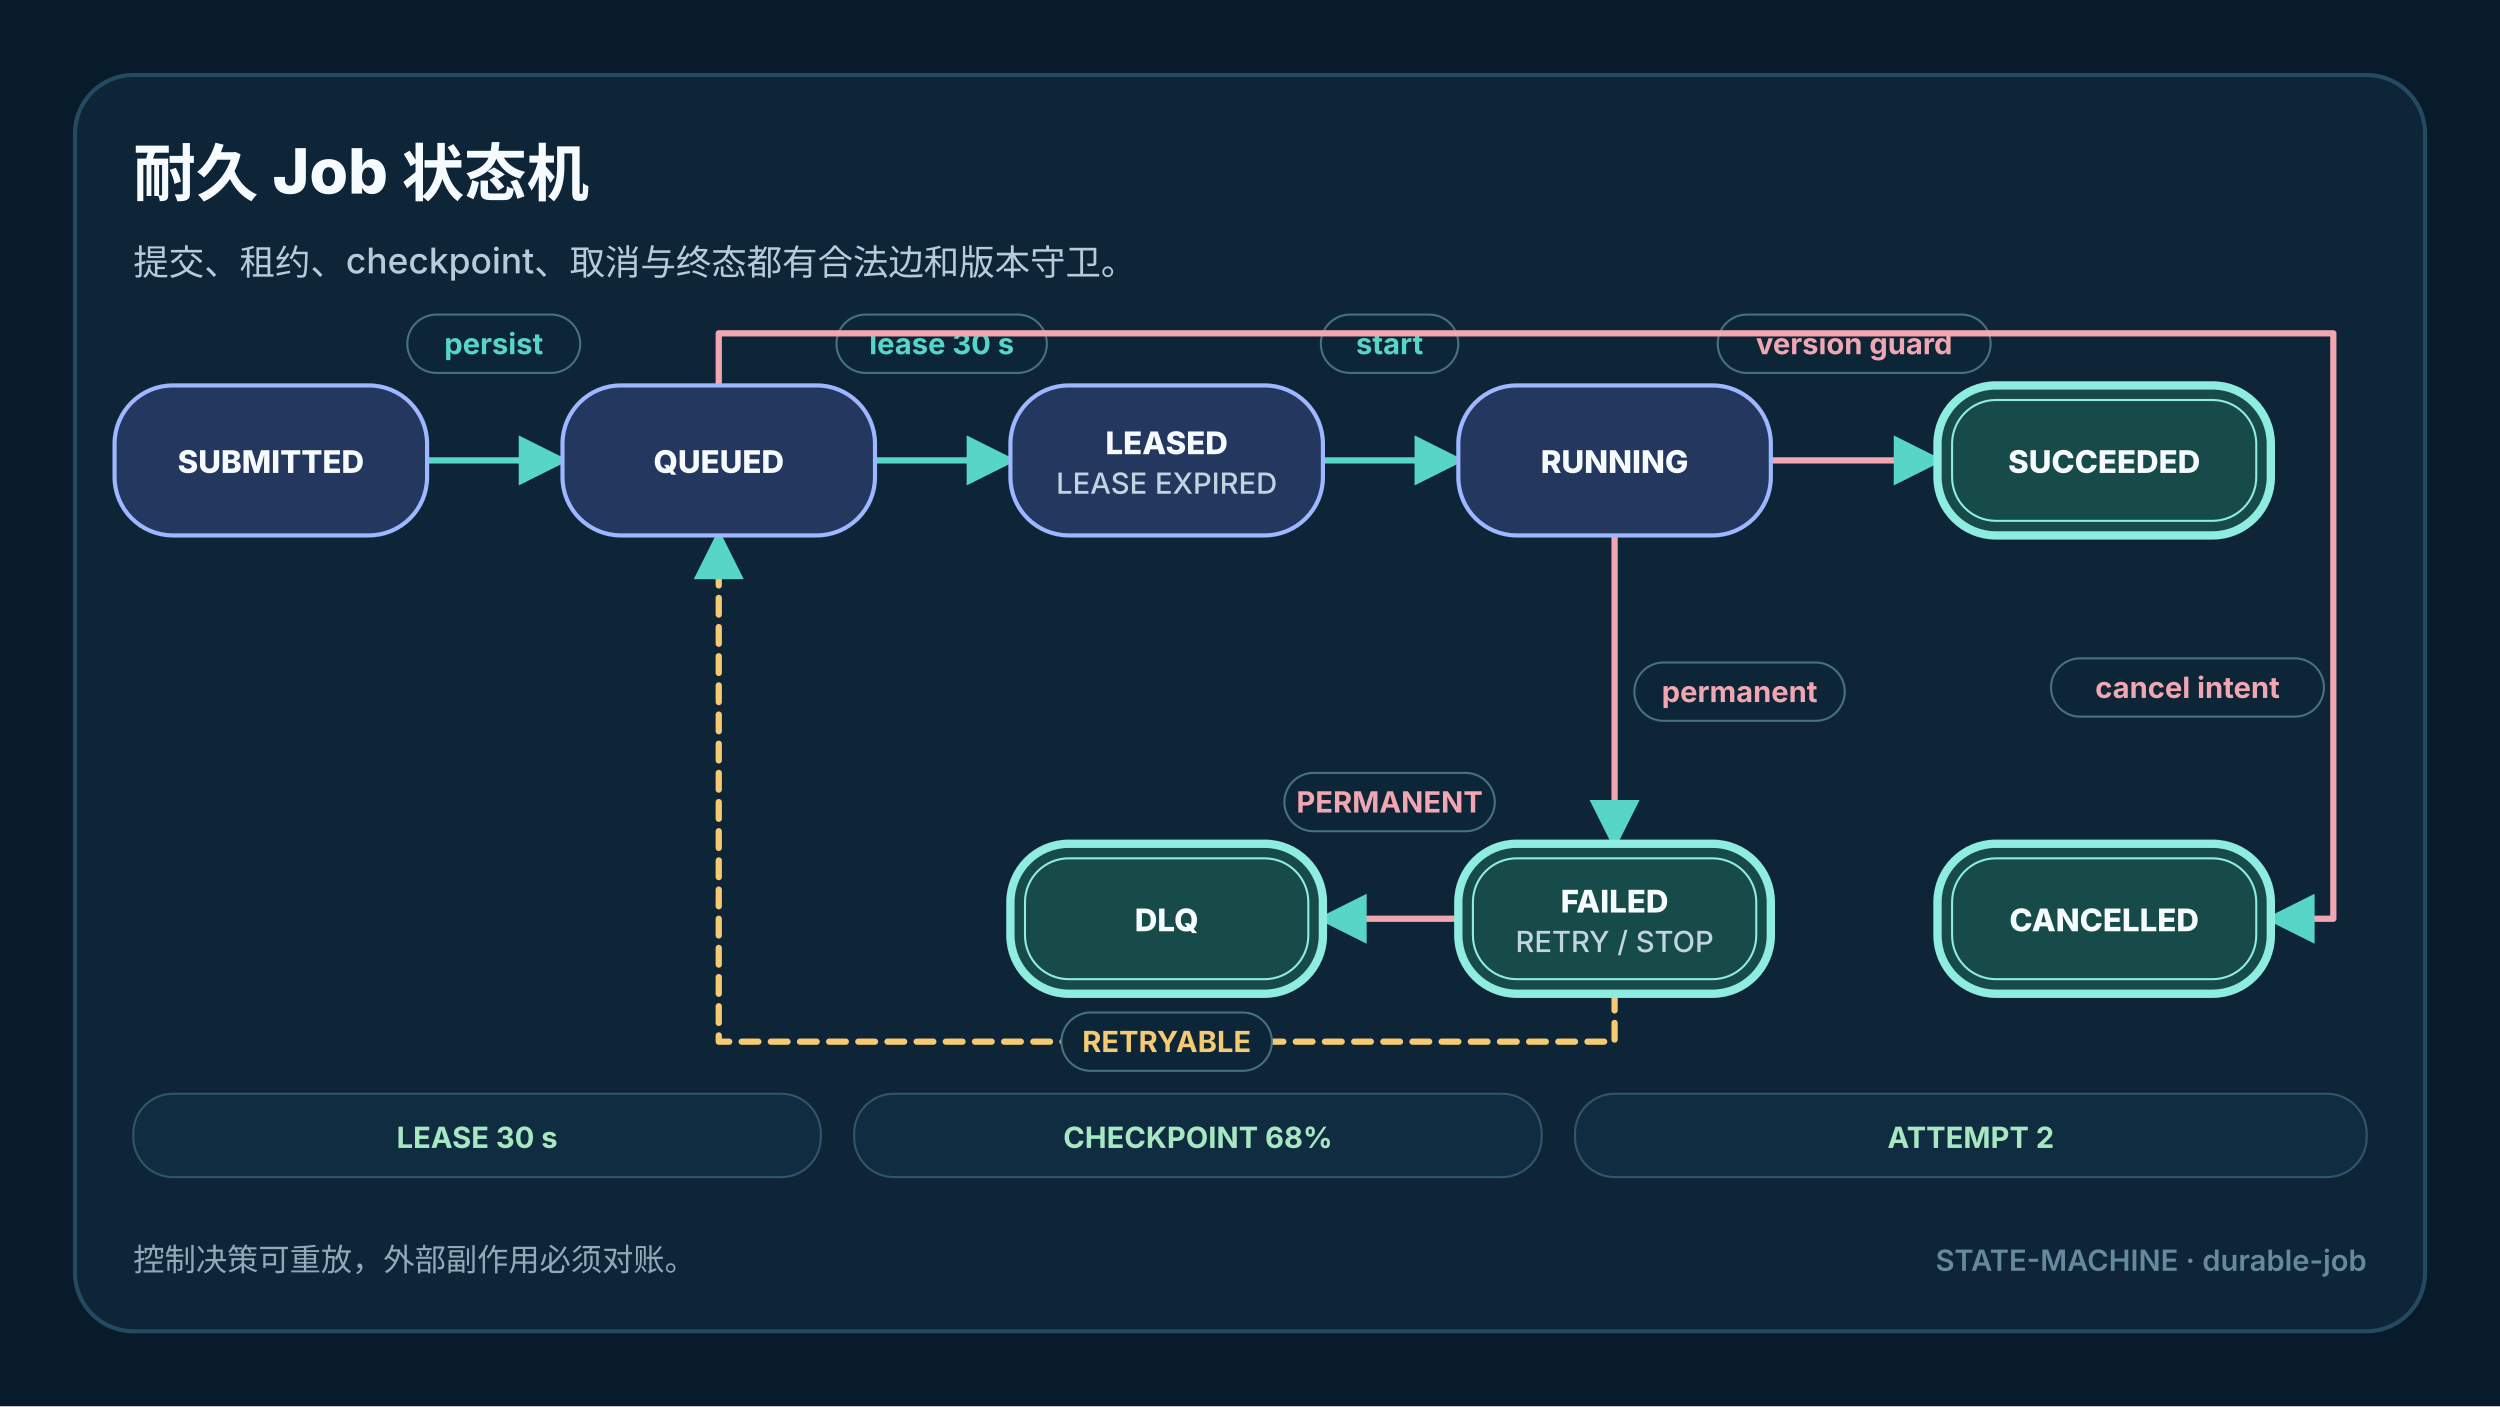
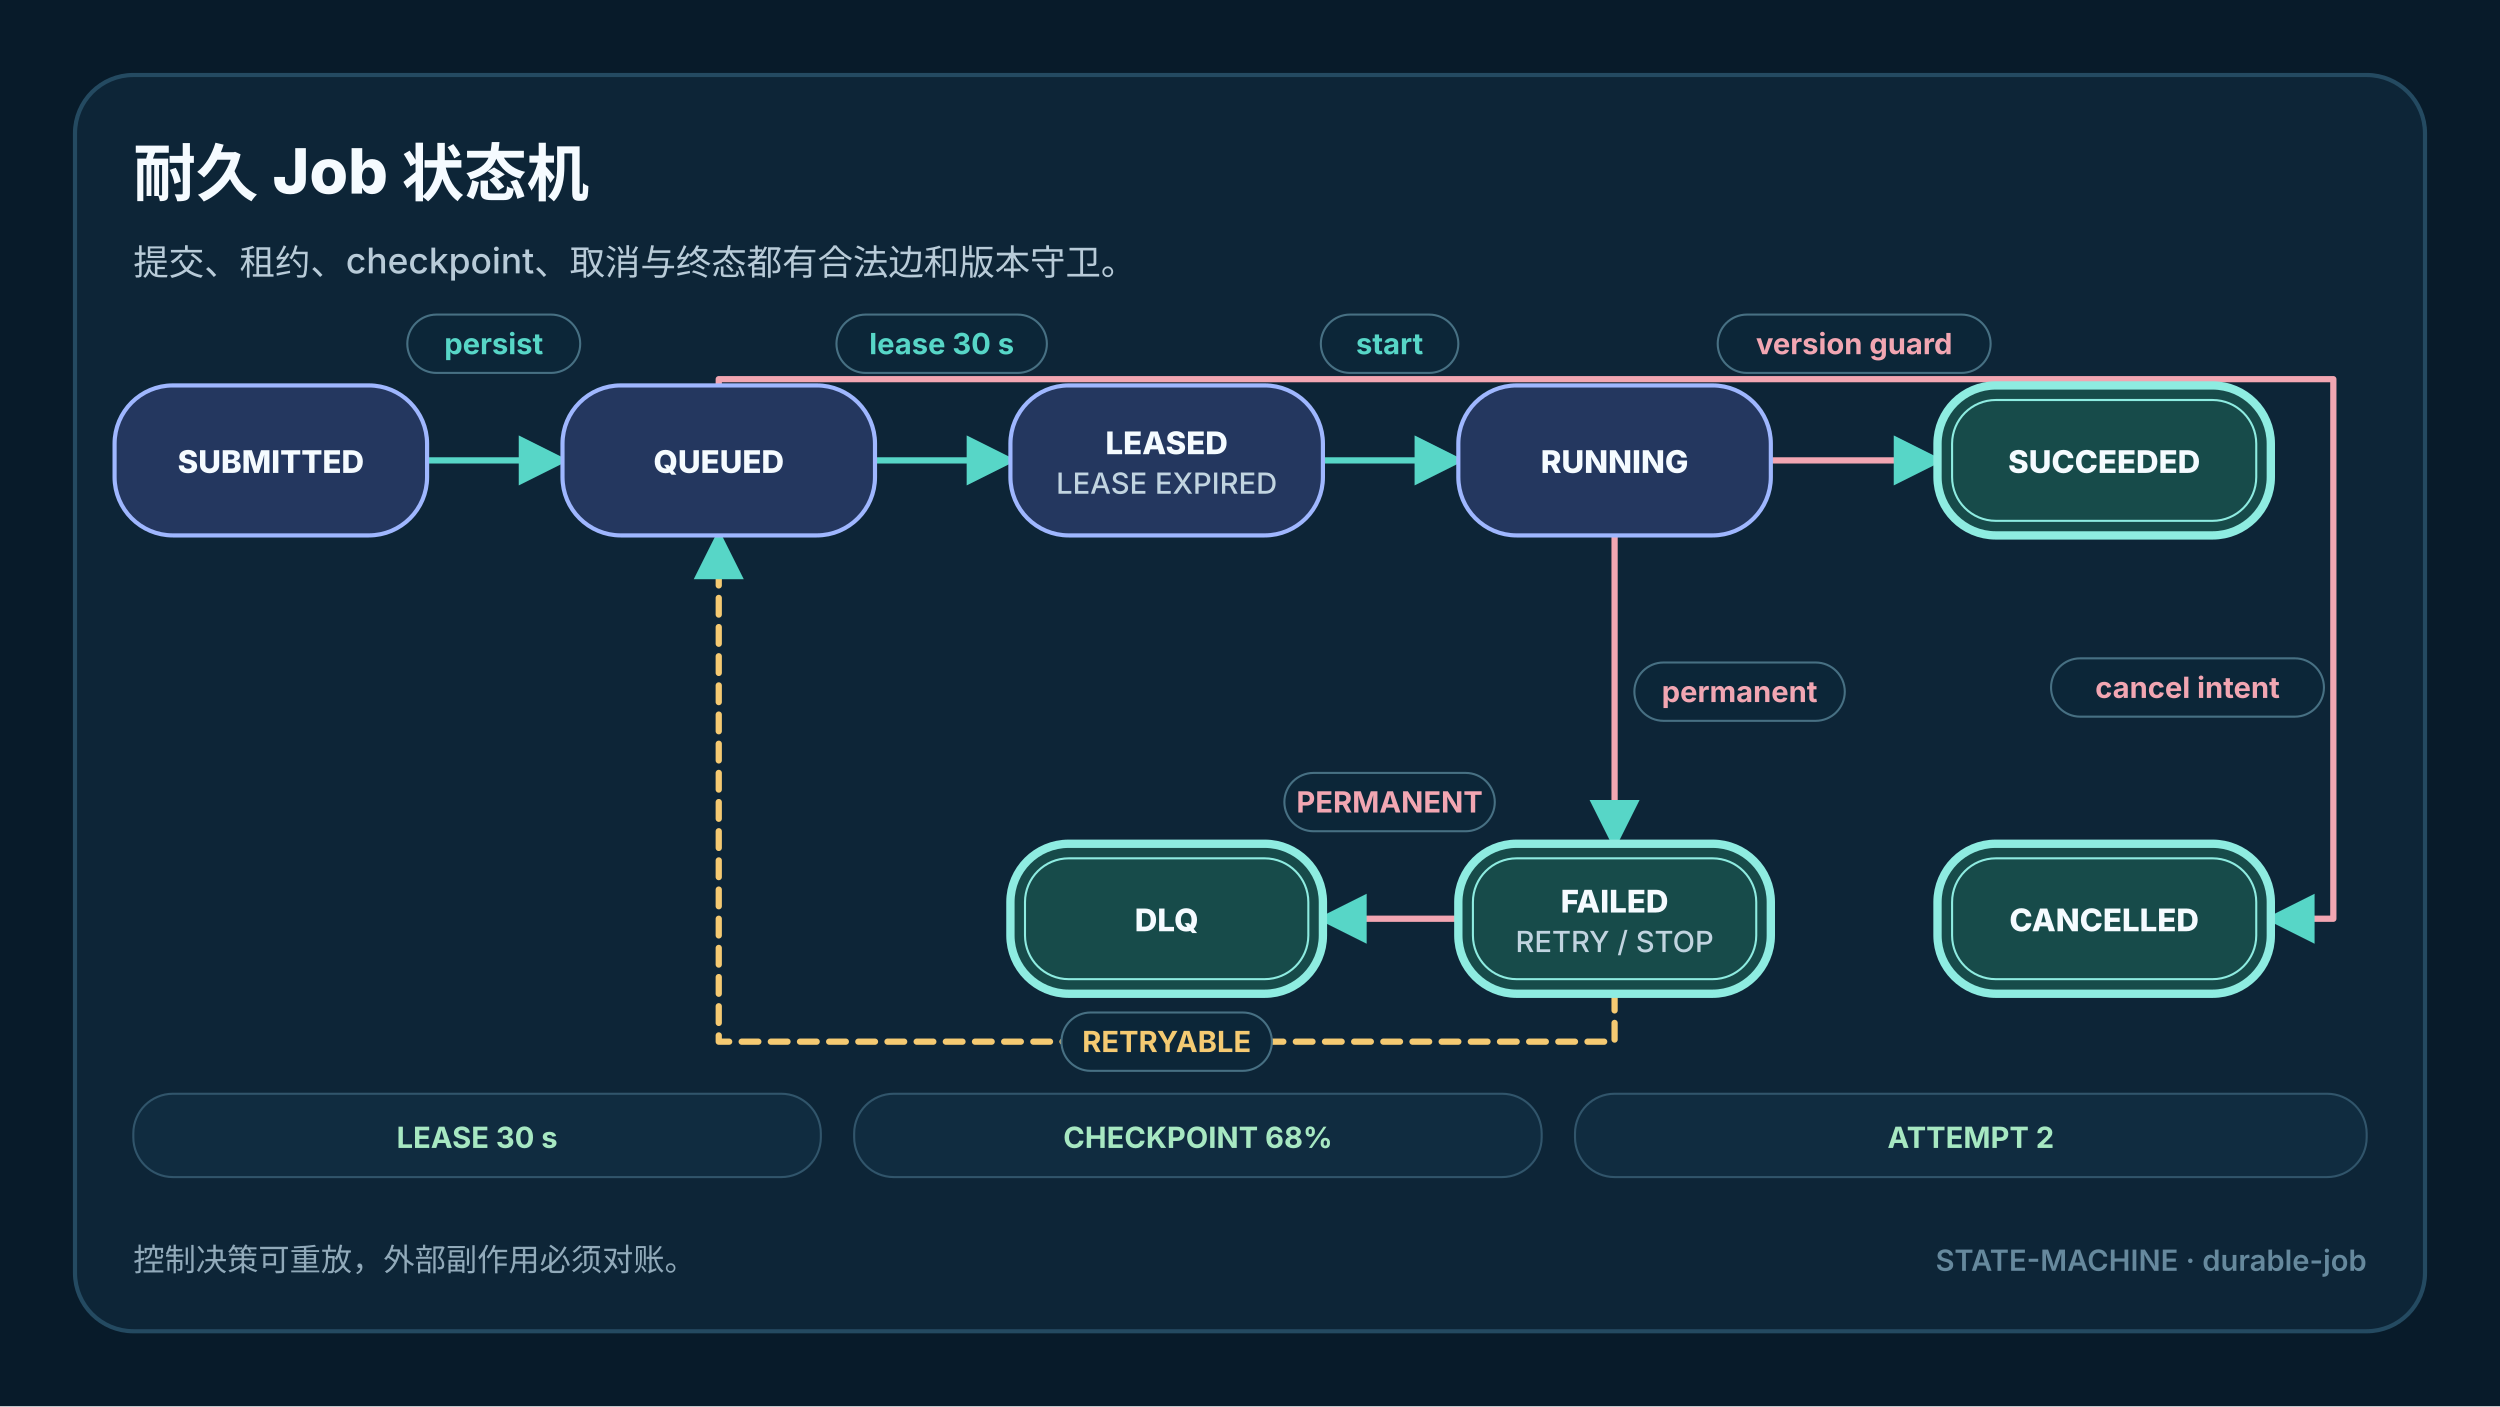
<svg xmlns="http://www.w3.org/2000/svg" width="1200" height="675" viewBox="0 0 1200 675" role="img" aria-labelledby="visual-backend-04-overview-title visual-backend-04-overview-description">
  <defs>
    <marker id="visual-backend-04-overview-arrow" markerWidth="8" markerHeight="8" refX="7" refY="4" orient="auto">
      <path d="M0 0 L8 4 L0 8 Z" fill="#57D6C7" />
    </marker>
  </defs>
  <rect width="1200" height="675" fill="#081B2A" />
  <rect x="36" y="36" width="1128" height="603" rx="28" fill="#0D2537" stroke="#244A61" stroke-width="2" />
  <text x="64" y="94" data-region="title" font-family="Inter, Arial, sans-serif" font-size="30" font-weight="760" fill="#F5FBFF" text-anchor="start">耐久 Job 状态机</text>
  <text x="64" y="132" data-region="subtitle" font-family="Inter, Arial, sans-serif" font-size="17" font-weight="500" fill="#B8CBD8" text-anchor="start">提交、租约、checkpoint、取消与终态都有合法边和版本守卫。</text>
  <g data-kind="state-machine">
    <polyline data-edge="submit" data-from="submitted" data-to="queued" data-kind="flow" points="205,221 270,221" fill="none" stroke="#57D6C7" stroke-width="3" stroke-linecap="round" stroke-linejoin="round" marker-end="url(#visual-backend-04-overview-arrow)" />
    <g data-edge-label="submit">
      <rect x="195.5" y="151" width="83" height="28" rx="14" fill="#0C2638" stroke="#477083" stroke-width="1" />
      <text x="237" y="170" data-region="edge-label" font-family="Inter, Arial, sans-serif" font-size="14" font-weight="680" fill="#57D6C7" text-anchor="middle">persist</text>
    </g>
    <polyline data-edge="lease" data-from="queued" data-to="leased" data-kind="flow" points="420,221 485,221" fill="none" stroke="#57D6C7" stroke-width="3" stroke-linecap="round" stroke-linejoin="round" marker-end="url(#visual-backend-04-overview-arrow)" />
    <g data-edge-label="lease">
      <rect x="401.5" y="151" width="101" height="28" rx="14" fill="#0C2638" stroke="#477083" stroke-width="1" />
      <text x="452" y="170" data-region="edge-label" font-family="Inter, Arial, sans-serif" font-size="14" font-weight="680" fill="#57D6C7" text-anchor="middle">lease 30 s</text>
    </g>
    <polyline data-edge="start" data-from="leased" data-to="running" data-kind="flow" points="635,221 700,221" fill="none" stroke="#57D6C7" stroke-width="3" stroke-linecap="round" stroke-linejoin="round" marker-end="url(#visual-backend-04-overview-arrow)" />
    <g data-edge-label="start">
      <rect x="634" y="151" width="66" height="28" rx="14" fill="#0C2638" stroke="#477083" stroke-width="1" />
      <text x="667" y="170" data-region="edge-label" font-family="Inter, Arial, sans-serif" font-size="14" font-weight="680" fill="#57D6C7" text-anchor="middle">start</text>
    </g>
    <polyline data-edge="succeed" data-from="running" data-to="succeeded" data-kind="terminal" points="850,221 930,221" fill="none" stroke="#F2A6B2" stroke-width="3" stroke-linecap="round" stroke-linejoin="round" marker-end="url(#visual-backend-04-overview-arrow)" />
    <g data-edge-label="succeed">
      <rect x="824.5" y="151" width="131" height="28" rx="14" fill="#0C2638" stroke="#477083" stroke-width="1" />
      <text x="890" y="170" data-region="edge-label" font-family="Inter, Arial, sans-serif" font-size="14" font-weight="680" fill="#F2A6B2" text-anchor="middle">version guard</text>
    </g>
    <polyline data-edge="fail" data-from="running" data-to="failed" data-kind="terminal" points="775,257 775,405" fill="none" stroke="#F2A6B2" stroke-width="3" stroke-linecap="round" stroke-linejoin="round" marker-end="url(#visual-backend-04-overview-arrow)" />
    <g data-edge-label="fail">
      <rect x="784.5" y="318" width="101" height="28" rx="14" fill="#0C2638" stroke="#477083" stroke-width="1" />
      <text x="835" y="337" data-region="edge-label" font-family="Inter, Arial, sans-serif" font-size="14" font-weight="680" fill="#F2A6B2" text-anchor="middle">permanent</text>
    </g>
    <polyline data-edge="retry" data-from="failed" data-to="queued" data-kind="retry" points="775,477 775,500 345,500 345,257" fill="none" stroke="#F5CA72" stroke-width="3" stroke-dasharray="8 6" stroke-linecap="round" stroke-linejoin="round" marker-end="url(#visual-backend-04-overview-arrow)" />
    <g data-edge-label="retry">
      <rect x="509.5" y="486" width="101" height="28" rx="14" fill="#0C2638" stroke="#477083" stroke-width="1" />
      <text x="560" y="505" data-region="edge-label" font-family="Inter, Arial, sans-serif" font-size="14" font-weight="680" fill="#F5CA72" text-anchor="middle">RETRYABLE</text>
    </g>
    <polyline data-edge="dead-letter" data-from="failed" data-to="dlq" data-kind="terminal" points="700,441 635,441" fill="none" stroke="#F2A6B2" stroke-width="3" stroke-linecap="round" stroke-linejoin="round" marker-end="url(#visual-backend-04-overview-arrow)" />
    <g data-edge-label="dead-letter">
      <rect x="616.5" y="371" width="101" height="28" rx="14" fill="#0C2638" stroke="#477083" stroke-width="1" />
      <text x="667" y="390" data-region="edge-label" font-family="Inter, Arial, sans-serif" font-size="14" font-weight="680" fill="#F2A6B2" text-anchor="middle">PERMANENT</text>
    </g>
-     <polyline data-edge="cancel" data-from="queued" data-to="cancelled" data-kind="terminal" points="345,185 345,160 1120,160 1120,441 1090,441" fill="none" stroke="#F2A6B2" stroke-width="3" stroke-linecap="round" stroke-linejoin="round" marker-end="url(#visual-backend-04-overview-arrow)" />
+     <polyline data-edge="cancel" data-from="queued" data-to="cancelled" data-kind="terminal" points="345,185 345,182 1120,182 1120,441 1090,441" fill="none" stroke="#F2A6B2" stroke-width="3" stroke-linecap="round" stroke-linejoin="round" marker-end="url(#visual-backend-04-overview-arrow)" />
    <g data-edge-label="cancel">
      <rect x="984.5" y="316" width="131" height="28" rx="14" fill="#0C2638" stroke="#477083" stroke-width="1" />
      <text x="1050" y="335" data-region="edge-label" font-family="Inter, Arial, sans-serif" font-size="14" font-weight="680" fill="#F2A6B2" text-anchor="middle">cancel intent</text>
    </g>
    <g data-node="submitted" data-kind="state">
      <rect x="55" y="185" width="150" height="72" rx="28" fill="#24375F" stroke="#9FB7FF" stroke-width="2" />
      <text x="130" y="227" data-region="node-primary" font-family="Inter, Arial, sans-serif" font-size="15" font-weight="760" fill="#F5FBFF" text-anchor="middle">SUBMITTED</text>
    </g>
    <g data-node="queued" data-kind="state">
      <rect x="270" y="185" width="150" height="72" rx="28" fill="#24375F" stroke="#9FB7FF" stroke-width="2" />
      <text x="345" y="227" data-region="node-primary" font-family="Inter, Arial, sans-serif" font-size="15" font-weight="760" fill="#F5FBFF" text-anchor="middle">QUEUED</text>
    </g>
    <g data-node="leased" data-kind="state">
      <rect x="485" y="185" width="150" height="72" rx="28" fill="#24375F" stroke="#9FB7FF" stroke-width="2" />
      <text x="560" y="218" data-region="node-primary" font-family="Inter, Arial, sans-serif" font-size="15" font-weight="760" fill="#F5FBFF" text-anchor="middle">LEASED</text>
      <text x="560" y="237" data-region="node-secondary" font-family="Inter, Arial, sans-serif" font-size="14" font-weight="540" fill="#C1D4E0" text-anchor="middle">LEASE EXPIRED</text>
    </g>
    <g data-node="running" data-kind="state">
      <rect x="700" y="185" width="150" height="72" rx="28" fill="#24375F" stroke="#9FB7FF" stroke-width="2" />
      <text x="775" y="227" data-region="node-primary" font-family="Inter, Arial, sans-serif" font-size="15" font-weight="760" fill="#F5FBFF" text-anchor="middle">RUNNING</text>
    </g>
    <g data-node="succeeded" data-kind="terminal">
      <rect x="930" y="185" width="160" height="72" rx="28" fill="#174B4A" stroke="#8EECE1" stroke-width="4" />
      <rect x="937" y="192" width="146" height="58" rx="21" fill="none" stroke="#8EECE1" stroke-width="1" />
      <text x="1010" y="227" data-region="node-primary" font-family="Inter, Arial, sans-serif" font-size="15" font-weight="760" fill="#F5FBFF" text-anchor="middle">SUCCEEDED</text>
    </g>
    <g data-node="dlq" data-kind="terminal">
      <rect x="485" y="405" width="150" height="72" rx="28" fill="#174B4A" stroke="#8EECE1" stroke-width="4" />
      <rect x="492" y="412" width="136" height="58" rx="21" fill="none" stroke="#8EECE1" stroke-width="1" />
      <text x="560" y="447" data-region="node-primary" font-family="Inter, Arial, sans-serif" font-size="15" font-weight="760" fill="#F5FBFF" text-anchor="middle">DLQ</text>
    </g>
    <g data-node="failed" data-kind="terminal">
      <rect x="700" y="405" width="150" height="72" rx="28" fill="#174B4A" stroke="#8EECE1" stroke-width="4" />
      <rect x="707" y="412" width="136" height="58" rx="21" fill="none" stroke="#8EECE1" stroke-width="1" />
      <text x="775" y="438" data-region="node-primary" font-family="Inter, Arial, sans-serif" font-size="15" font-weight="760" fill="#F5FBFF" text-anchor="middle">FAILED</text>
      <text x="775" y="457" data-region="node-secondary" font-family="Inter, Arial, sans-serif" font-size="14" font-weight="540" fill="#C1D4E0" text-anchor="middle">RETRY / STOP</text>
    </g>
    <g data-node="cancelled" data-kind="terminal">
      <rect x="930" y="405" width="160" height="72" rx="28" fill="#174B4A" stroke="#8EECE1" stroke-width="4" />
      <rect x="937" y="412" width="146" height="58" rx="21" fill="none" stroke="#8EECE1" stroke-width="1" />
      <text x="1010" y="447" data-region="node-primary" font-family="Inter, Arial, sans-serif" font-size="15" font-weight="760" fill="#F5FBFF" text-anchor="middle">CANCELLED</text>
    </g>
  </g>
  <g data-value="lease-value">
    <rect x="64" y="525" width="330" height="40" rx="19" fill="#102C40" stroke="#31556B" stroke-width="1" />
    <text x="229" y="551" data-region="value" font-family="Inter, Arial, sans-serif" font-size="14" font-weight="680" fill="#A7E8C2" text-anchor="middle">LEASE 30 s</text>
  </g>
  <g data-value="checkpoint">
    <rect x="410" y="525" width="330" height="40" rx="19" fill="#102C40" stroke="#31556B" stroke-width="1" />
    <text x="575" y="551" data-region="value" font-family="Inter, Arial, sans-serif" font-size="14" font-weight="680" fill="#A7E8C2" text-anchor="middle">CHECKPOINT 68%</text>
  </g>
  <g data-value="attempt">
    <rect x="756" y="525" width="380" height="40" rx="19" fill="#102C40" stroke="#31556B" stroke-width="1" />
    <text x="946" y="551" data-region="value" font-family="Inter, Arial, sans-serif" font-size="14" font-weight="680" fill="#A7E8C2" text-anchor="middle">ATTEMPT 2</text>
  </g>
  <text x="64" y="610" data-region="caption" font-family="Inter, Arial, sans-serif" font-size="15" font-weight="500" fill="#91AABA" text-anchor="start">控制决策可重放，外部副作用必须对账。</text>
  <text x="1136" y="610" data-region="footer" font-family="Inter, Arial, sans-serif" font-size="14" font-weight="600" fill="#66899D" text-anchor="end">STATE-MACHINE · durable-job</text>
</svg>
